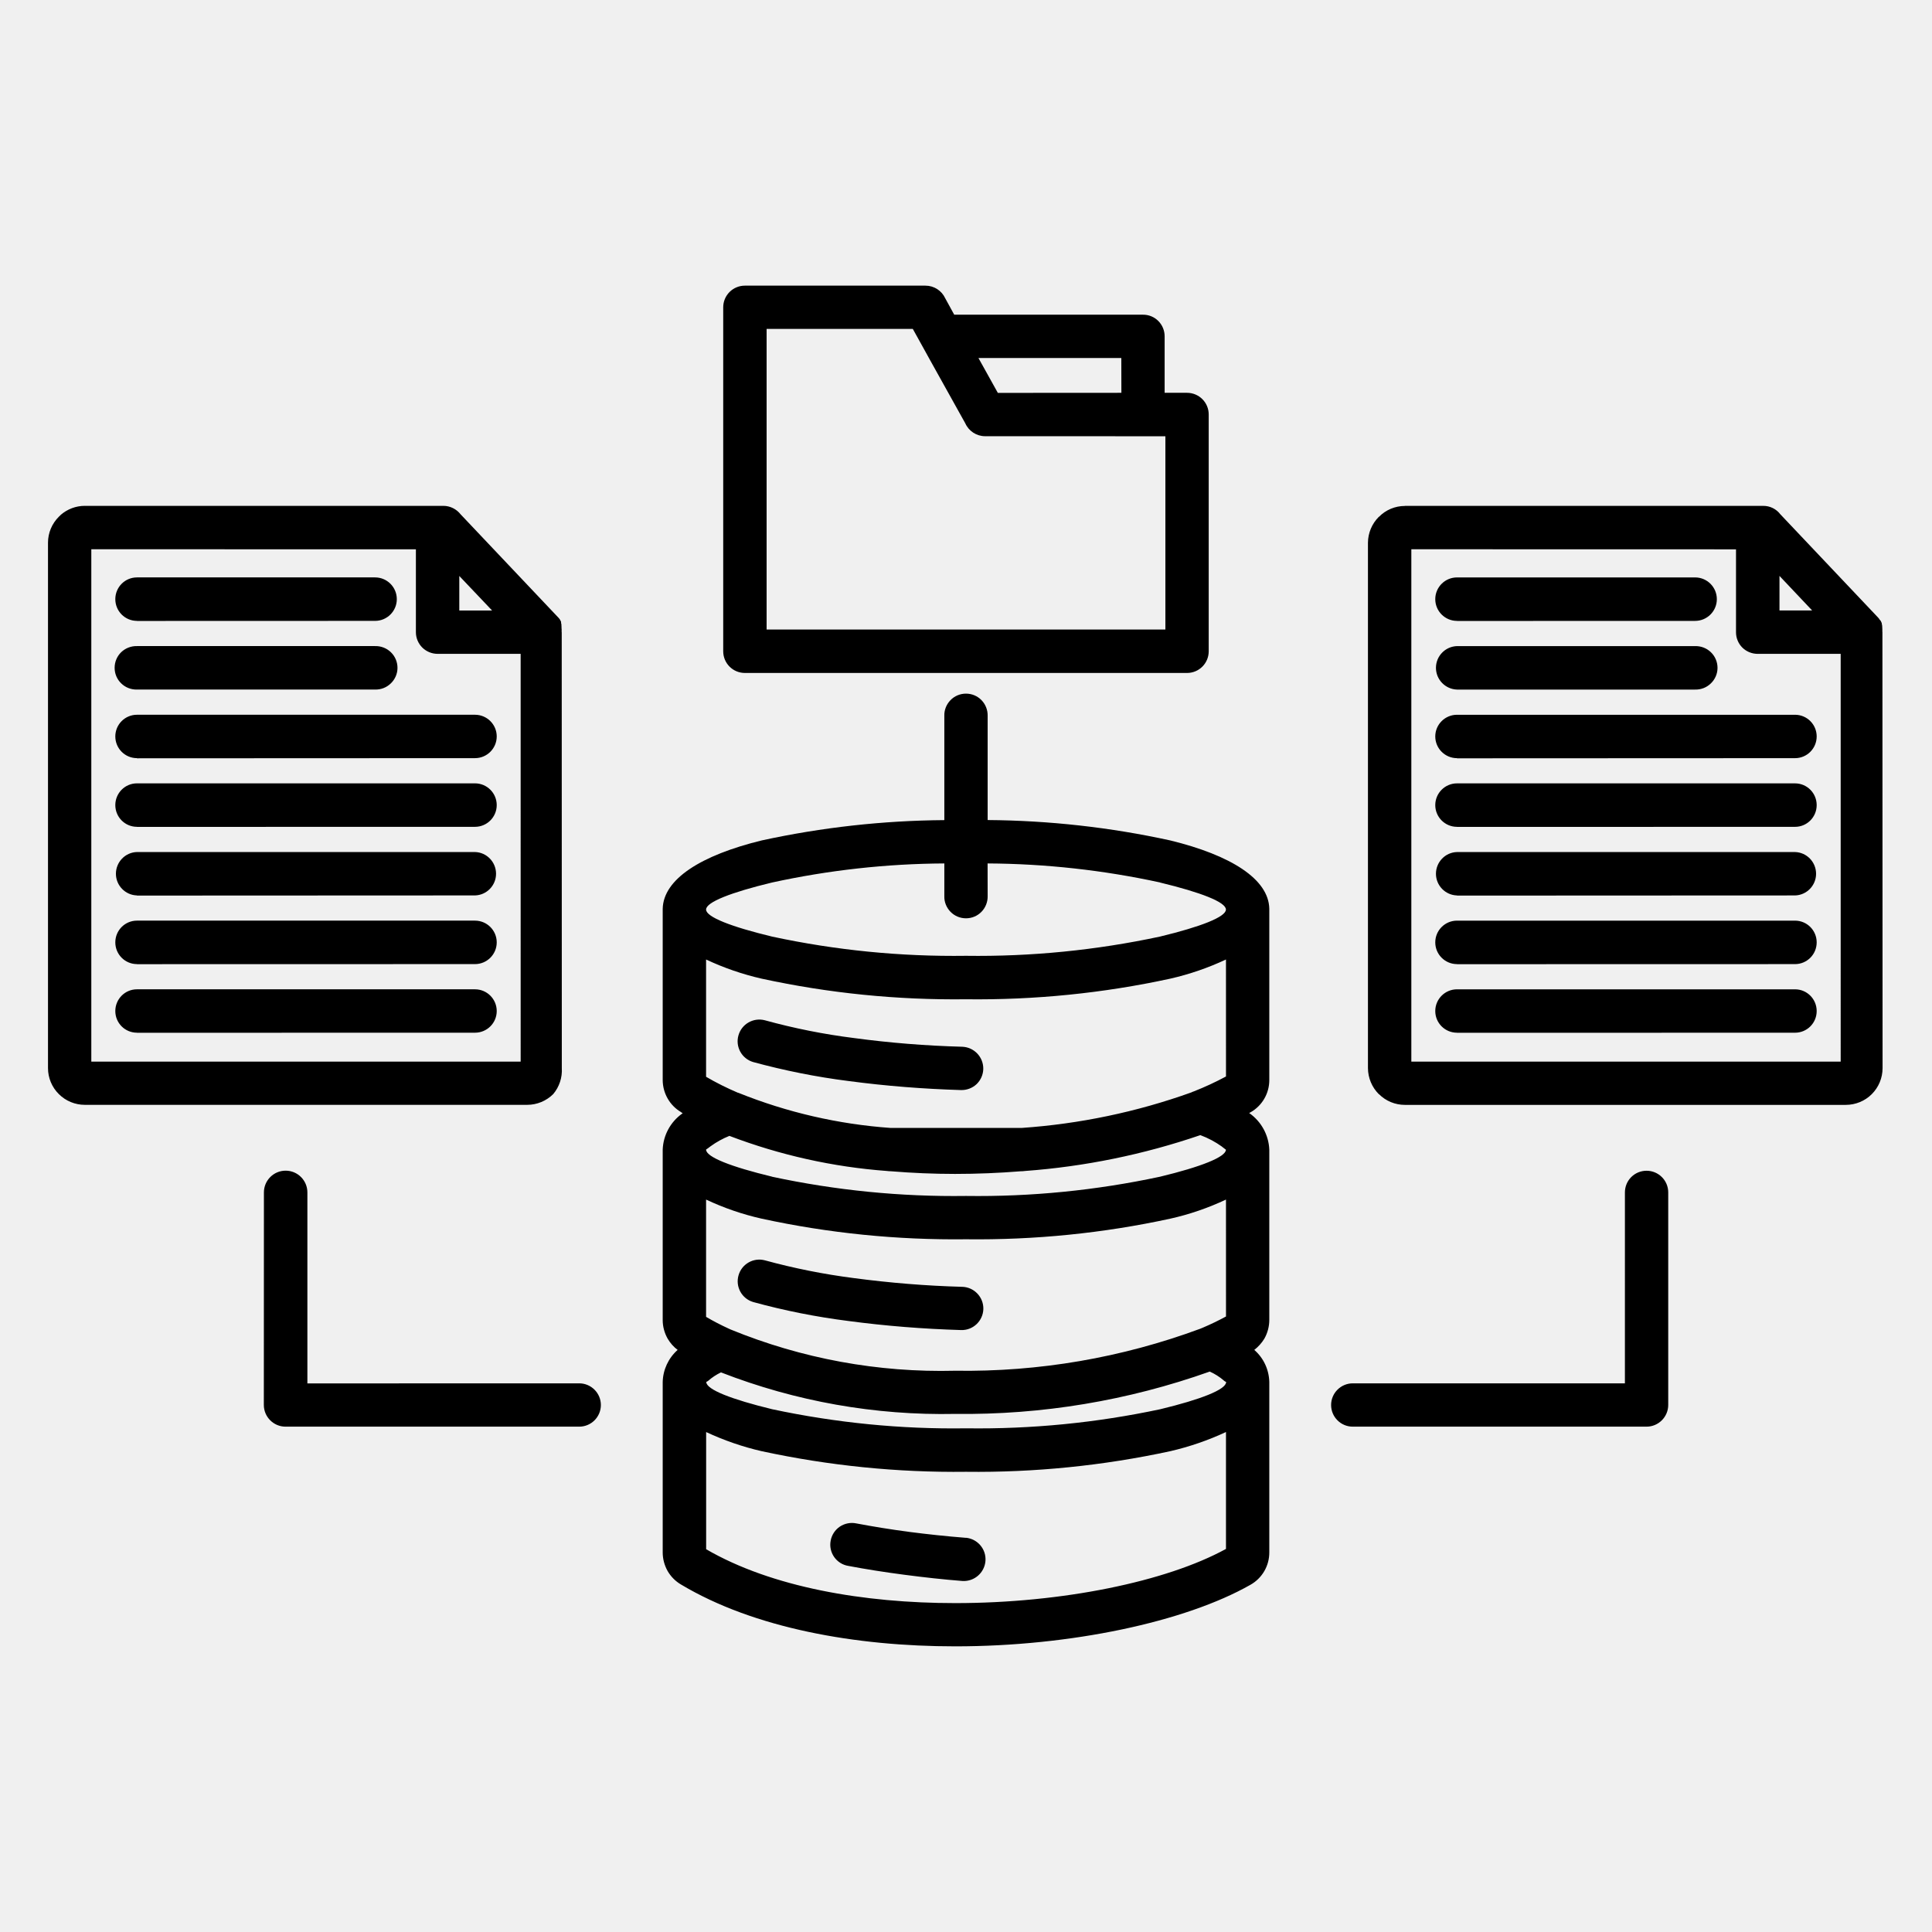
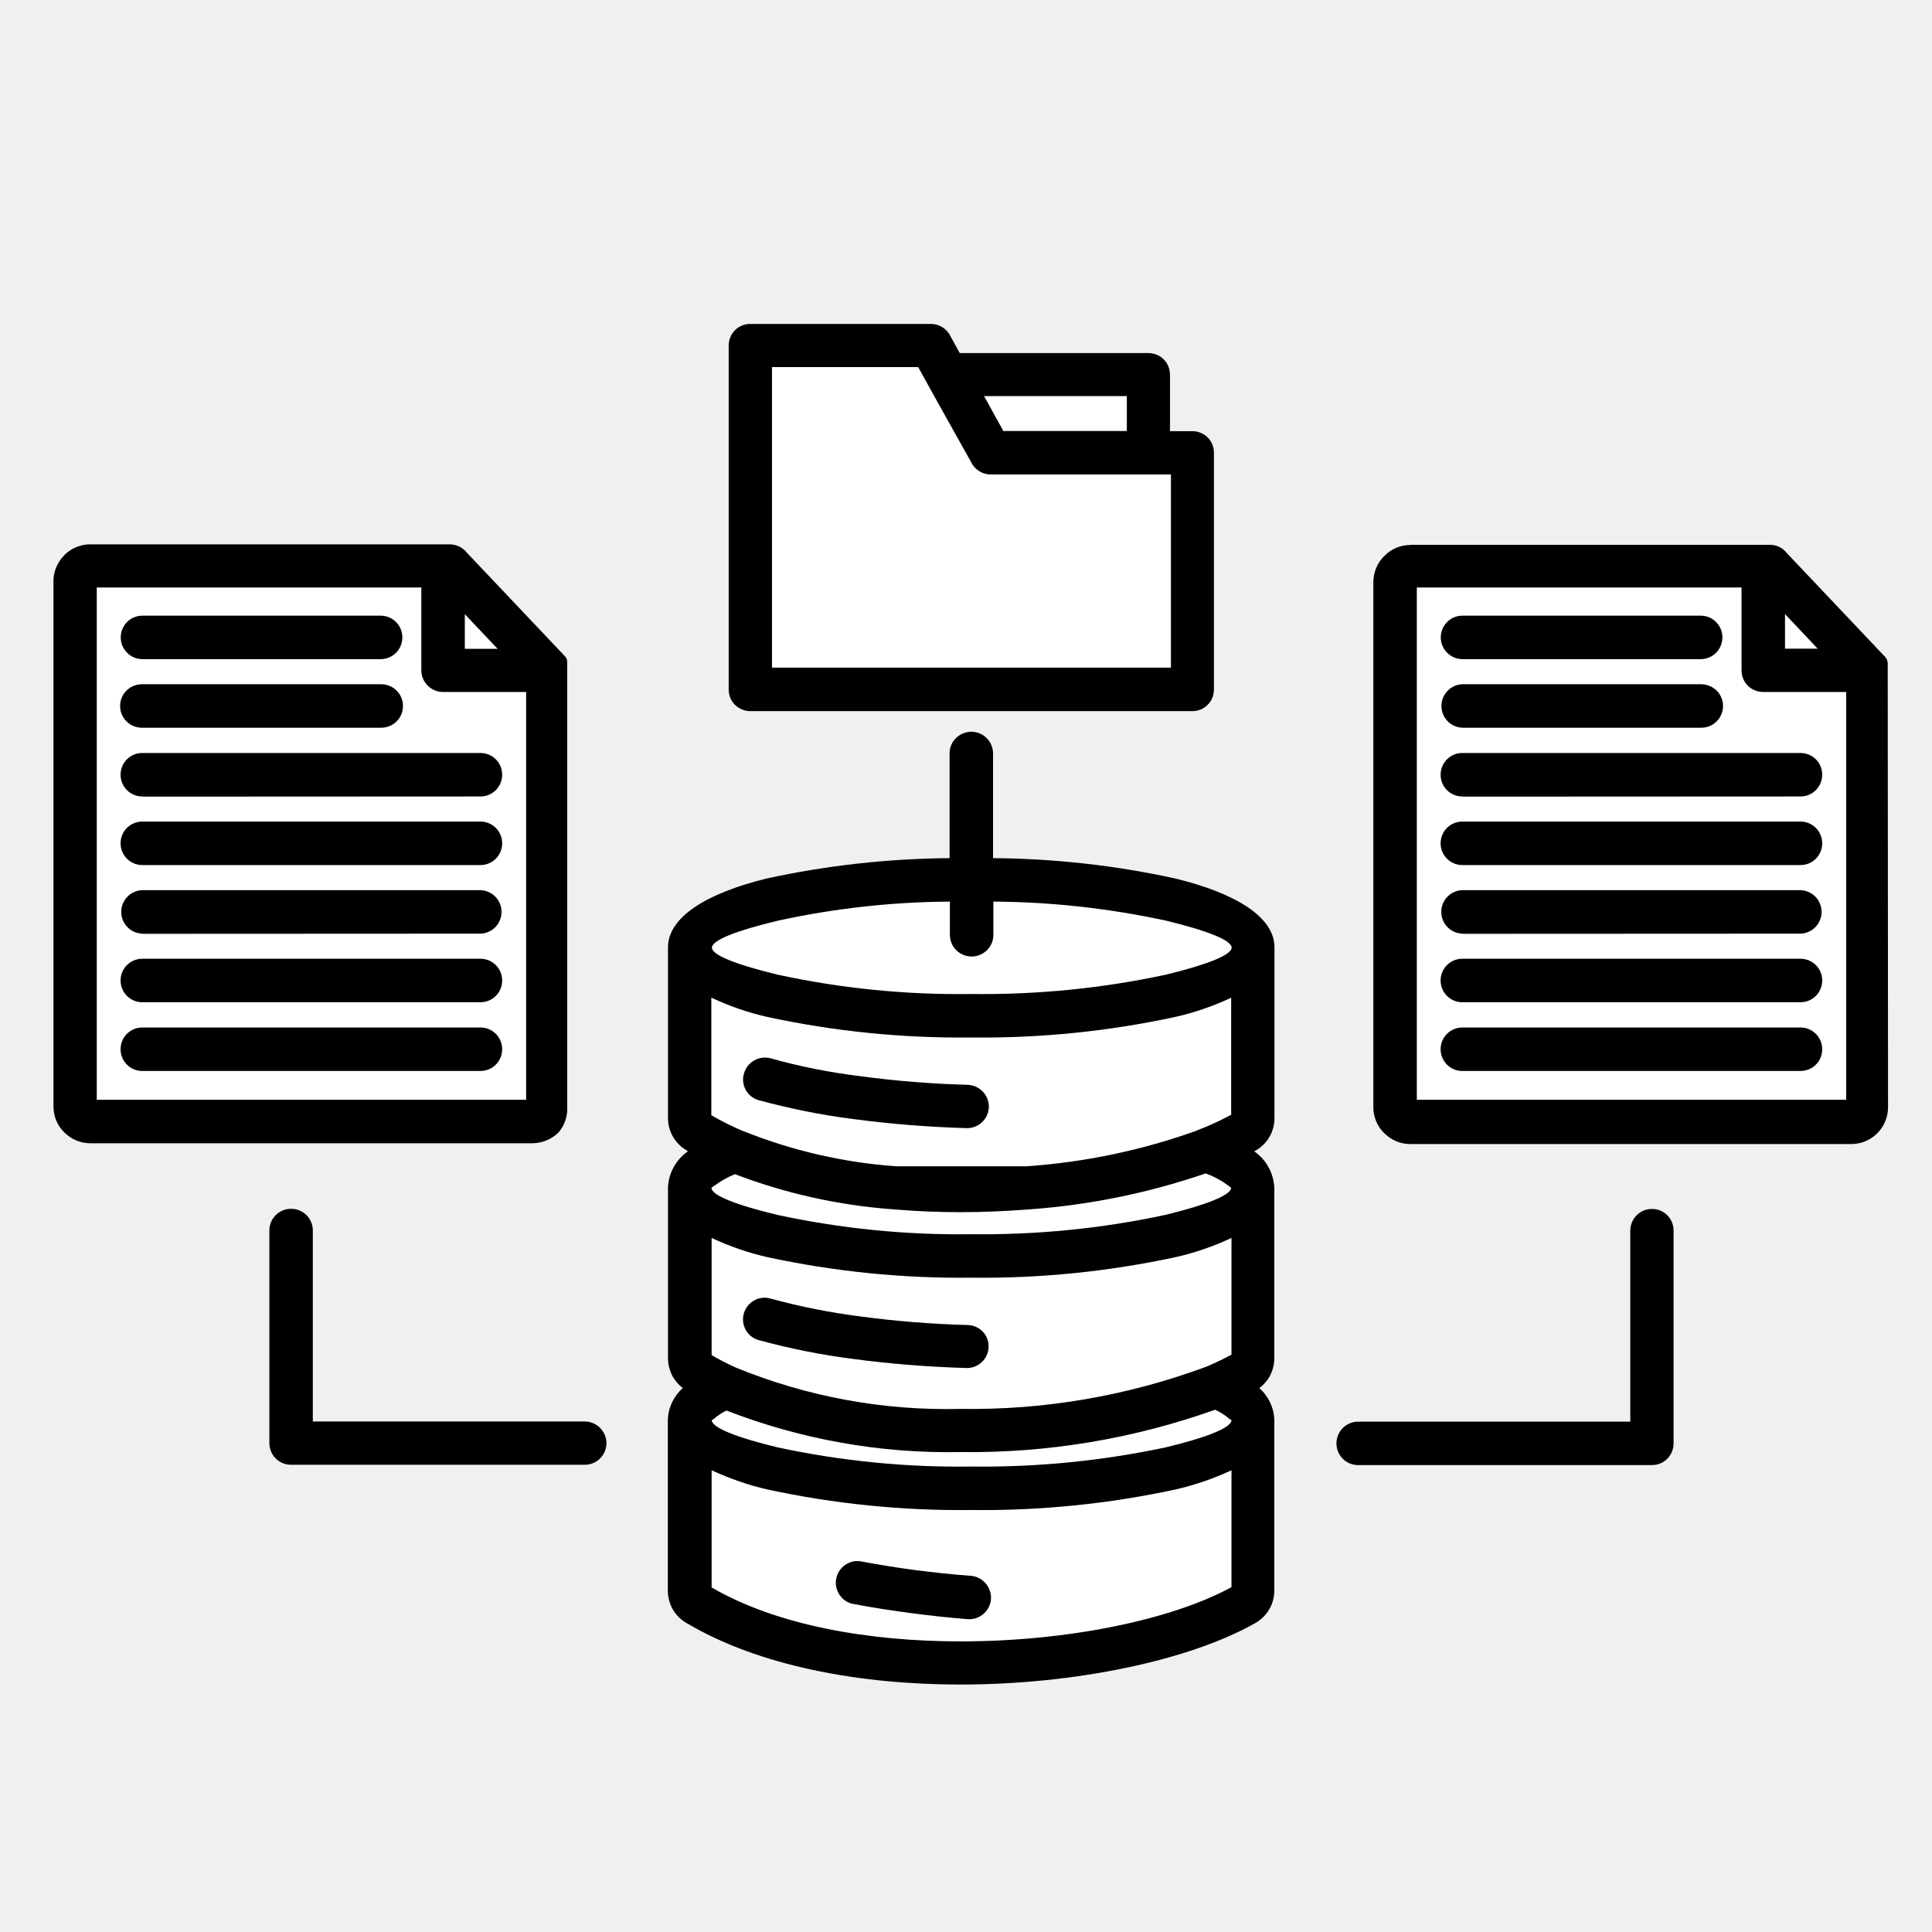
- <svg xmlns="http://www.w3.org/2000/svg" width="1200pt" height="1200pt" version="1.1" viewBox="0 0 1200 1200">
-   <path d="m553.4 727.5c-0.844 0-1.688-0.094-2.531-0.188-33.516-2.484-66.422-9.844-97.828-21.797-4.172 1.688-8.109 3.844-11.766 6.516-0.188 0.141-0.375 0.328-0.562 0.422-1.406 1.172-2.156 1.406-2.156 1.594 0 4.641 15.656 10.688 40.922 16.781v0.047c39.562 8.484 80.016 12.516 120.52 11.953 40.5 0.562 80.906-3.469 120.52-11.953 25.266-6.094 40.922-12.234 40.922-16.781 0-0.047-0.844-0.562-2.344-1.781v-0.047c-4.172-3-8.719-5.438-13.547-7.219-35.203 12.047-71.812 19.547-108.89 22.266-0.797 0.094-1.594 0.188-2.438 0.188h-0.328c-13.359 1.078-27 1.641-40.688 1.641-13.219 0-26.531-0.562-39.703-1.641zm60.047-171c0.094 3.656-1.266 7.172-3.797 9.797s-6 4.078-9.656 4.078-7.125-1.453-9.656-4.078-3.938-6.141-3.797-9.797v-20.203c-36 0.188-71.859 4.172-107.06 11.859-25.266 6.094-40.922 12.141-40.922 16.781s15.656 10.688 40.922 16.781c39.609 8.531 80.016 12.516 120.52 11.953 40.5 0.562 80.906-3.469 120.52-11.953 25.266-6.094 40.922-12.188 40.922-16.781 0-4.641-15.656-10.688-40.922-16.781v-0.047c-35.203-7.641-71.062-11.625-107.11-11.812zm-26.906-47.156v-64.641c-0.141-3.656 1.266-7.172 3.797-9.797s6-4.078 9.656-4.078 7.125 1.453 9.656 4.078 3.891 6.141 3.797 9.797v64.641c38.156 0.281 76.125 4.5 113.39 12.656 37.688 9.188 61.172 24 61.547 42.422v106.31c0.047 8.391-4.453 16.125-11.766 20.203l-0.75 0.375c7.5 5.203 12.141 13.641 12.516 22.734v105.75c0 4.125-1.078 8.156-3.094 11.719-1.641 2.672-3.75 5.016-6.234 6.938 5.766 5.016 9.141 12.234 9.328 19.922v105.84-0.047c0.047 8.391-4.453 16.125-11.766 20.203-40.406 22.969-111.47 38.203-183.32 38.203-61.875 0-124.92-11.25-170.29-38.391-3.469-2.016-6.328-4.922-8.344-8.391-1.969-3.516-3.047-7.5-3.047-11.531v-105.89c0.188-7.641 3.562-14.859 9.281-19.922-2.531-1.875-4.641-4.312-6.234-7.031-1.969-3.516-3.047-7.453-3.047-11.484v-105.89c0.328-8.906 4.828-17.203 12.094-22.359 0.141-0.141 0.234-0.188 0.328-0.234l-1.031-0.656v-0.047c-7.031-4.125-11.344-11.719-11.391-19.875v-106.36c0.375-18.516 23.859-33.328 61.547-42.516 37.266-8.109 75.281-12.328 113.39-12.609zm422.72 231.28c0-7.453 6-13.453 13.453-13.453 7.406 0 13.453 6 13.453 13.453v132c0 7.453-6.047 13.5-13.5 13.5h-182.44c-7.406 0-13.453-6-13.453-13.453 0-7.406 6.047-13.453 13.453-13.453h169.03zm-845.34 0c0-7.453 6.047-13.5 13.5-13.5s13.5 6.047 13.5 13.5v118.64l168.84-0.047c7.406 0 13.453 6.047 13.453 13.453 0 7.453-6.047 13.453-13.453 13.453h-182.39c-7.453 0-13.5-6.047-13.5-13.5zm741.05-312.32c-7.266-0.234-13.078-6.234-13.078-13.5 0-7.312 5.812-13.266 13.078-13.5h147.89c3.656-0.094 7.172 1.266 9.797 3.797s4.125 6.047 4.125 9.703-1.5 7.125-4.125 9.656c-2.625 2.578-6.141 3.938-9.797 3.844zm0-42.609v-0.047c-7.453 0-13.5-6.047-13.5-13.5s6.047-13.5 13.5-13.5h147.89c7.453 0 13.5 6.047 13.5 13.5s-6.047 13.5-13.5 13.5zm0 255.79v-0.047c-7.453 0-13.5-6-13.5-13.453s6.047-13.5 13.5-13.5h209.95c7.453 0 13.453 6.047 13.453 13.5s-6 13.453-13.453 13.453zm0-42.609v-0.047c-7.453 0-13.5-6.047-13.5-13.5s6.047-13.5 13.5-13.5h209.95c7.453 0 13.453 6.047 13.453 13.5s-6 13.5-13.453 13.5zm0-42.609v-0.094c-7.266-0.188-13.078-6.188-13.078-13.453 0-7.312 5.812-13.312 13.078-13.5h209.95c7.266 0.188 13.078 6.188 13.078 13.5 0 7.266-5.812 13.266-13.078 13.453zm0-42.656v-0.047c-7.453 0-13.5-6.047-13.5-13.5s6.047-13.5 13.5-13.5h209.95c7.453 0 13.453 6.047 13.453 13.5s-6 13.5-13.453 13.5zm0-42.609v-0.094c-7.453 0-13.5-6.047-13.5-13.5 0-7.406 6.047-13.453 13.5-13.453h209.95c7.453 0 13.453 6.047 13.453 13.453 0 7.453-6 13.5-13.453 13.5zm238.31-64.875h-51.516c-3.609 0-7.031-1.406-9.562-3.891-2.531-2.531-3.938-5.953-3.938-9.516v-51.516l-201.66-0.047v318.24h266.68zm-38.016-48.422v21.469h20.297zm-232.69-43.5h222.56c4.219-0.047 8.156 1.922 10.688 5.25l60.609 64.031 0.188 0.234 0.234 0.234 0.188 0.234 0.141 0.188v0.094l0.281 0.375h0.047l0.188 0.234v0.047l0.141 0.188 0.047 0.047 0.141 0.188h0.047l0.141 0.188 0.141 0.234 0.047 0.141v0.188l0.141 0.188v0.047l0.141 0.188v0.188l0.094 0.047 0.047 0.141v0.703l0.141 0.188v0.234l0.047 0.047v0.375l0.047 0.188v0.562h0.047v0.938l0.047 0.141v2.016h0.047l0.094 270.94c0 6.047-2.391 11.859-6.703 16.172-4.266 4.266-10.078 6.656-16.172 6.656h-273.84c-6.047 0-11.812-2.391-16.078-6.656h-0.094c-4.266-4.266-6.703-10.078-6.75-16.125v-326.39c0.047-6.047 2.484-11.812 6.75-16.078h0.094c4.219-4.312 10.031-6.75 16.078-6.75zm-787.5 114.09c-3.609 0.094-7.172-1.266-9.797-3.844-2.625-2.531-4.078-6-4.078-9.656s1.453-7.172 4.078-9.703 6.188-3.891 9.797-3.797h147.89c3.656-0.094 7.172 1.266 9.797 3.797s4.125 6.047 4.125 9.703-1.5 7.125-4.125 9.656c-2.625 2.578-6.141 3.938-9.797 3.844zm0-42.609v-0.047c-7.453 0-13.453-6.047-13.453-13.5s6-13.5 13.453-13.5h147.89c7.453 0 13.5 6.047 13.5 13.5s-6.047 13.5-13.5 13.5zm0 255.79v-0.047c-7.453 0-13.453-6-13.453-13.453 0-7.453 6-13.5 13.453-13.5h209.95c7.453 0 13.5 6.047 13.5 13.5 0 7.453-6.047 13.453-13.5 13.453zm0-42.609v-0.047c-7.453 0-13.453-6.047-13.453-13.5 0-7.453 6-13.5 13.453-13.5h209.95c7.453 0 13.5 6.047 13.5 13.5 0 7.453-6.047 13.5-13.5 13.5zm0-42.609v-0.094c-7.266-0.188-13.078-6.188-13.078-13.453 0-7.312 5.812-13.312 13.078-13.5h209.95c7.266 0.188 13.078 6.188 13.078 13.5 0 7.266-5.812 13.266-13.078 13.453zm0-42.656v-0.047c-7.453 0-13.453-6.047-13.453-13.5 0-7.453 6-13.5 13.453-13.5h209.95c7.453 0 13.5 6.047 13.5 13.5 0 7.453-6.047 13.5-13.5 13.5zm0-42.609v-0.094c-7.453 0-13.453-6.047-13.453-13.5 0-7.406 6-13.453 13.453-13.453h209.95c7.453 0 13.5 6.047 13.5 13.453 0 7.453-6.047 13.5-13.5 13.5zm238.31-64.875h-51.562c-3.562 0-6.984-1.406-9.516-3.891-2.531-2.531-3.984-5.953-3.984-9.516v-51.516l-201.61-0.047v318.24h266.68zm-17.719-26.906-20.391-21.469v21.469zm-252.98-65.016h222.71c4.172 0 8.109 1.969 10.688 5.25l60.609 64.031 0.234 0.234 0.375 0.469 0.188 0.188v0.094l0.188 0.188 0.141 0.188 0.141 0.234v0.234l0.047 0.047 0.281 0.375 0.141 0.234v0.281h0.047v0.281l0.047 0.188v0.516l0.094 0.141h0.047v0.469l0.047 0.188v0.516l0.047 0.141v0.656l0.047 0.984v0.375h0.047v1.969h0.047l0.047 270.74c0.375 5.859-1.547 11.672-5.344 16.172-4.312 4.266-10.125 6.656-16.172 6.656h-274.74c-6.047 0-11.859-2.391-16.125-6.656-4.312-4.266-6.75-10.078-6.75-16.125v-326.39c0-6.047 2.438-11.859 6.75-16.125 0.375-0.375 0.75-0.703 1.125-1.078v-0.047c4.172-3.609 9.469-5.625 15-5.625zm540-118.73h117.19c3.609-0.047 7.031 1.359 9.562 3.891s3.938 5.953 3.938 9.516v35.109h13.922c3.562 0 6.984 1.406 9.516 3.938s3.938 5.953 3.938 9.516v147.1c0 3.562-1.406 6.984-3.938 9.516s-5.953 3.938-9.516 3.938h-274.64c-3.562 0-6.984-1.406-9.516-3.938s-3.938-5.953-3.938-9.516v-213.66c0-3.562 1.406-6.984 3.938-9.516s5.953-3.938 9.516-3.938h112.17c5.297 0 10.078 3.094 12.281 7.875zm19.172 75.469c-5.297 0-10.125-3.141-12.281-7.969l-21.75-39.047-4.688-8.484-6.188-11.156h-90.797v186.74h247.69v-120.05zm84.609-48.562h-88.734l12.047 21.656 76.734-0.047zm-98.812 427.78c7.406 0.281 13.219 6.422 13.078 13.828-0.094 3.562-1.594 6.938-4.172 9.422-2.625 2.438-6.094 3.75-9.656 3.656-23.391-0.703-46.734-2.531-69.938-5.625-20.016-2.531-39.844-6.516-59.297-11.812-7.031-2.156-11.016-9.516-9-16.547 2.016-7.078 9.281-11.203 16.359-9.375 18.234 5.016 36.75 8.719 55.5 11.062 22.266 3 44.672 4.781 67.125 5.391zm163.82-54.188c-11.109 5.203-22.688 9.188-34.641 11.906-41.672 9.047-84.188 13.312-126.84 12.797-42.656 0.516-85.219-3.75-126.89-12.797-11.906-2.719-23.484-6.703-34.547-11.906v72.844c6.375 3.75 13.031 7.031 19.828 9.938h0.188c30.234 12.188 62.203 19.547 94.688 21.844h81.188c36.047-2.484 71.531-9.891 105.52-22.078 0.516-0.281 1.031-0.469 1.594-0.656 6.797-2.672 13.453-5.766 19.922-9.234zm-161.48 359.16c7.266 0.75 12.656 7.125 12.094 14.438-0.609 7.312-6.891 12.797-14.203 12.422-12.047-0.938-24.188-2.297-36.328-3.891s-23.812-3.422-34.641-5.484c-3.562-0.562-6.75-2.578-8.812-5.531-2.062-2.953-2.859-6.656-2.156-10.172 0.656-3.562 2.719-6.703 5.719-8.719 3-1.969 6.656-2.719 10.219-1.969 10.641 2.016 21.703 3.797 33.094 5.297 10.875 1.406 22.5 2.672 34.969 3.656zm-2.297-155.86c7.406 0.234 13.266 6.422 13.078 13.828-0.234 7.406-6.422 13.266-13.828 13.031-23.391-0.703-46.734-2.531-69.938-5.625-20.016-2.531-39.844-6.469-59.297-11.812-7.031-2.156-11.016-9.516-9-16.547 2.016-7.078 9.281-11.203 16.359-9.328 18.188 4.969 36.75 8.672 55.453 11.062 22.266 2.953 44.672 4.781 67.125 5.391zm163.78-54.234v0.047c-11.062 5.203-22.641 9.188-34.594 11.859-41.672 9.047-84.234 13.312-126.89 12.797-42.656 0.516-85.219-3.75-126.89-12.797-11.906-2.672-23.484-6.656-34.547-11.859v72.844c4.453 2.625 9.141 5.062 14.062 7.312 0.375 0.141 0.75 0.328 1.125 0.516 44.25 18.141 91.734 26.859 139.55 25.641 51.938 0.797 103.55-8.062 152.26-26.109 0.562-0.281 1.125-0.516 1.688-0.703 4.828-2.062 9.609-4.359 14.25-6.891zm-313.74 107.39h0.047c-2.812 1.359-5.484 3.094-7.828 5.156-0.891 0.75-1.266 0.562-1.266 0.844 0 4.641 15.656 10.734 40.922 16.875 39.609 8.438 80.016 12.469 120.52 11.859 40.5 0.562 80.906-3.422 120.52-11.859 25.266-6.094 40.922-12.234 40.922-16.875 0-0.188-0.516-0.141-1.453-0.938v-0.047c-2.625-2.25-5.578-4.125-8.719-5.531-50.719 18.047-104.2 26.953-158.02 26.297-49.734 1.031-99.188-7.734-145.55-25.781zm-9.141 37.031v72.797c40.781 23.672 98.016 33.469 154.69 33.469 66.328 0 131.11-13.312 168.19-33.656v-72.609c-11.062 5.156-22.641 9.141-34.594 11.906-41.672 9-84.234 13.312-126.89 12.797-42.656 0.516-85.219-3.797-126.89-12.797-11.906-2.719-23.484-6.75-34.547-11.906z" />
+ <svg xmlns="http://www.w3.org/2000/svg" version="1.1" id="Layer_1" x="0px" y="0px" viewBox="0 0 1200 1200" style="enable-background:new 0 0 1200 1200;" xml:space="preserve">
+   <style type="text/css">
+ 	.st0{fill:#FFFFFF;}
+ </style>
+   <g>
+     <polygon class="st0" points="1108.7,381.4 1108.7,402.9 1129,402.9  " />
+     <path class="st0" d="M764.9,768.8c-11.1,5.2-22.6,9.2-34.6,11.9c-41.7,9-84.2,13.3-126.9,12.8c-42.7,0.5-85.2-3.8-126.9-12.8   c-11.9-2.7-23.5-6.7-34.5-11.9v72.8c4.5,2.6,9.1,5.1,14.1,7.3c0.4,0.1,0.8,0.3,1.1,0.5c44.2,18.1,91.7,26.9,139.5,25.6   c51.9,0.8,103.5-8.1,152.3-26.1c0.6-0.3,1.1-0.5,1.7-0.7c4.8-2.1,9.6-4.4,14.2-6.9L764.9,768.8L764.9,768.8z M600.3,849.8   c-23.4-0.7-46.7-2.5-69.9-5.6c-20-2.5-39.8-6.5-59.3-11.8c-7-2.2-11-9.5-9-16.5c2-7.1,9.3-11.2,16.4-9.3c18.2,5,36.7,8.7,55.5,11.1   c22.3,3,44.7,4.8,67.1,5.4l0,0c7.4,0.2,13.3,6.4,13.1,13.8C613.9,844.2,607.7,850.1,600.3,849.8z" />
+     <path class="st0" d="M482.9,754.5L482.9,754.5c39.6,8.5,80,12.6,120.5,12c40.5,0.6,80.9-3.5,120.5-12c25.3-6.1,40.9-12.2,40.9-16.8   c0,0-0.8-0.6-2.3-1.8v0c-4.2-3-8.7-5.4-13.5-7.2c-35.2,12-71.8,19.5-108.9,22.3c-0.8,0.1-1.6,0.2-2.4,0.2h-0.3   c-13.4,1.1-27,1.6-40.7,1.6c-13.2,0-26.5-0.6-39.7-1.6l-0.1,0c-0.8,0-1.7-0.1-2.5-0.2c-33.5-2.5-66.4-9.8-97.8-21.8   c-4.2,1.7-8.1,3.8-11.8,6.5c-0.2,0.1-0.4,0.3-0.6,0.4c-1.4,1.2-2.2,1.4-2.2,1.6C441.9,742.4,457.6,748.5,482.9,754.5z" />
+     <path class="st0" d="M482.9,605.4c39.6,8.5,80,12.5,120.5,12c40.5,0.6,80.9-3.5,120.5-12c25.3-6.1,40.9-12.2,40.9-16.8   c0-4.6-15.7-10.7-40.9-16.8v0c-35.2-7.6-71.1-11.6-107.1-11.8l0,20.2c0.1,3.7-1.3,7.2-3.8,9.8s-6,4.1-9.7,4.1s-7.1-1.5-9.7-4.1   s-3.9-6.1-3.8-9.8V560c-36,0.2-71.9,4.2-107.1,11.9c-25.3,6.1-40.9,12.1-40.9,16.8S457.6,599.3,482.9,605.4z" />
+     <path class="st0" d="M763.5,881.2L763.5,881.2c-2.6-2.3-5.6-4.2-8.7-5.6c-50.7,18-104.2,27-158,26.3c-49.7,1-99.2-7.7-145.5-25.8   l0,0c-2.8,1.4-5.5,3.1-7.8,5.2c-0.9,0.8-1.3,0.6-1.3,0.8c0,4.6,15.7,10.7,40.9,16.9c39.6,8.4,80,12.5,120.5,11.9   c40.5,0.6,80.9-3.4,120.5-11.9c25.3-6.1,40.9-12.2,40.9-16.9C765,882,764.4,882,763.5,881.2z" />
+     <path class="st0" d="M603.4,937.9c-42.7,0.5-85.2-3.8-126.9-12.8c-11.9-2.7-23.5-6.7-34.5-11.9V986c40.8,23.7,98,33.5,154.7,33.5   c66.3,0,131.1-13.3,168.2-33.7v-72.6c-11.1,5.2-22.6,9.1-34.6,11.9C688.6,934.1,646,938.4,603.4,937.9z M615.5,993.3   c-0.6,7.3-6.9,12.8-14.2,12.4c-12-0.9-24.2-2.3-36.3-3.9s-23.8-3.4-34.6-5.5c-3.6-0.6-6.8-2.6-8.8-5.5c-2.1-3-2.9-6.7-2.2-10.2   c0.7-3.6,2.7-6.7,5.7-8.7c3-2,6.7-2.7,10.2-2c10.6,2,21.7,3.8,33.1,5.3c10.9,1.4,22.5,2.7,35,3.7l0,0   C610.6,979.6,616,986,615.5,993.3z" />
+     <path class="st0" d="M275.2,429.8c-3.6,0-7-1.4-9.5-3.9c-2.5-2.5-4-6-4-9.5v-51.5l-201.6,0v318.2h266.7l0-253.3H275.2z M88.5,382.4   h147.9c7.5,0,13.5,6,13.5,13.5c0,7.5-6,13.5-13.5,13.5l-147.9,0v0c-7.5,0-13.5-6-13.5-13.5C75,388.4,81,382.4,88.5,382.4z    M78.7,428.8c2.6-2.5,6.2-3.9,9.8-3.8h147.9c3.7-0.1,7.2,1.3,9.8,3.8s4.1,6,4.1,9.7s-1.5,7.1-4.1,9.7c-2.6,2.6-6.1,3.9-9.8,3.8   H88.5c-3.6,0.1-7.2-1.3-9.8-3.8c-2.6-2.5-4.1-6-4.1-9.7S76,431.3,78.7,428.8z M298.4,665.1l-210,0v0c-7.5,0-13.5-6-13.5-13.5   c0-7.5,6-13.5,13.5-13.5h210c7.5,0,13.5,6,13.5,13.5S305.9,665.1,298.4,665.1z M298.4,622.5l-210,0v0c-7.5,0-13.5-6-13.5-13.5   s6-13.5,13.5-13.5h210c7.5,0,13.5,6,13.5,13.5S305.9,622.5,298.4,622.5z M75.4,566.4c0-7.3,5.8-13.3,13.1-13.5h210   c7.3,0.2,13.1,6.2,13.1,13.5c0,7.3-5.8,13.3-13.1,13.5l-210,0.1v-0.1C81.2,579.7,75.4,573.7,75.4,566.4z M298.4,537.3l-210,0v0   c-7.5,0-13.5-6-13.5-13.5c0-7.5,6-13.5,13.5-13.5h210c7.5,0,13.5,6,13.5,13.5C311.9,531.2,305.9,537.3,298.4,537.3z M298.4,494.6   l-210,0.1v-0.1c-7.5,0-13.5-6-13.5-13.5c0-7.4,6-13.5,13.5-13.5h210c7.5,0,13.5,6,13.5,13.5C311.9,488.6,305.9,494.6,298.4,494.6z" />
+     <path class="st0" d="M1095.2,429.8c-3.6,0-7-1.4-9.6-3.9c-2.5-2.5-3.9-6-3.9-9.5v-51.5l-201.7,0v318.2h266.7l0-253.3H1095.2z    M908.4,382.4h147.9c7.5,0,13.5,6,13.5,13.5c0,7.5-6,13.5-13.5,13.5l-147.9,0v0c-7.5,0-13.5-6-13.5-13.5   C894.9,388.4,900.9,382.4,908.4,382.4z M1070.2,438.5c0,3.7-1.5,7.1-4.1,9.7c-2.6,2.6-6.1,3.9-9.8,3.8H908.4   c-7.3-0.2-13.1-6.2-13.1-13.5c0-7.3,5.8-13.3,13.1-13.5h147.9c3.7-0.1,7.2,1.3,9.8,3.8C1068.7,431.3,1070.2,434.9,1070.2,438.5z    M1118.3,665.2l-210,0v0c-7.5,0-13.5-6-13.5-13.5s6-13.5,13.5-13.5h210c7.5,0,13.5,6,13.5,13.5S1125.8,665.2,1118.3,665.2z    M1118.3,622.5l-210,0v0c-7.5,0-13.5-6-13.5-13.5s6-13.5,13.5-13.5h210c7.5,0,13.5,6,13.5,13.5S1125.8,622.5,1118.3,622.5z    M895.3,566.4c0-7.3,5.8-13.3,13.1-13.5h210c7.3,0.2,13.1,6.2,13.1,13.5c0,7.3-5.8,13.3-13.1,13.5l-210,0.1v-0.1   C901.1,579.7,895.3,573.7,895.3,566.4z M1118.3,537.3l-210,0v0c-7.5,0-13.5-6-13.5-13.5c0-7.5,6-13.5,13.5-13.5h210   c7.5,0,13.5,6,13.5,13.5C1131.8,531.2,1125.8,537.3,1118.3,537.3z M1118.3,494.6l-210,0.1v-0.1c-7.5,0-13.5-6-13.5-13.5   c0-7.4,6-13.5,13.5-13.5h210c7.5,0,13.5,6,13.5,13.5C1131.8,488.6,1125.8,494.6,1118.3,494.6z" />
+     <polygon class="st0" points="699.9,267.7 699.9,246.1 611.1,246.1 623.2,267.7  " />
+     <polygon class="st0" points="288.7,381.5 288.7,402.9 309.1,402.9  " />
+     <path class="st0" d="M727.2,294.7l-112,0c-5.3,0-10.1-3.1-12.3-8l-21.8-39l-4.7-8.5l-6.2-11.2h-90.8v186.7h247.7V294.7z" />
+     <path class="st0" d="M462,702.5c30.2,12.2,62.2,19.5,94.7,21.8h81.2c36-2.5,71.5-9.9,105.5-22.1c0.5-0.3,1-0.5,1.6-0.7   c6.8-2.7,13.5-5.8,19.9-9.2l0-72.7c-11.1,5.2-22.7,9.2-34.6,11.9c-41.7,9-84.2,13.3-126.8,12.8c-42.7,0.5-85.2-3.8-126.9-12.8   c-11.9-2.7-23.5-6.7-34.5-11.9v72.8c6.4,3.8,13,7,19.8,9.9H462z M462.1,666.8c2-7.1,9.3-11.2,16.4-9.4c18.2,5,36.7,8.7,55.5,11.1   c22.3,3,44.7,4.8,67.1,5.4l0,0c7.4,0.3,13.2,6.4,13.1,13.8c-0.1,3.6-1.6,6.9-4.2,9.4c-2.6,2.4-6.1,3.8-9.7,3.7   c-23.4-0.7-46.7-2.5-69.9-5.6c-20-2.5-39.8-6.5-59.3-11.8C464,681.2,460,673.8,462.1,666.8z" />
+     <path d="M363.1,882.9l-168.8,0V764.3c0-7.5-6-13.5-13.5-13.5s-13.5,6-13.5,13.5l0,132c0,7.5,6,13.5,13.5,13.5h182.4   c7.4,0,13.5-6,13.5-13.5C376.6,889,370.6,882.9,363.1,882.9z" />
+     <path d="M347,703.3c3.8-4.5,5.7-10.3,5.3-16.2l0-270.7h0v-2h0V414l0-1v-0.7l0-0.1v-0.5l0-0.2v-0.5h0l-0.1-0.1v-0.5l0-0.2V410h0   v-0.3l-0.1-0.2l-0.3-0.4l0,0v-0.2l-0.1-0.2l-0.1-0.2l-0.2-0.2v-0.1l-0.2-0.2l-0.4-0.5l-0.2-0.2l-60.6-64c-2.6-3.3-6.5-5.2-10.7-5.2   H56.1l0,0c-5.5,0-10.8,2-15,5.6v0c-0.4,0.4-0.8,0.7-1.1,1.1c-4.3,4.3-6.8,10.1-6.8,16.1v326.4c0,6,2.4,11.9,6.8,16.1   c4.3,4.3,10.1,6.7,16.1,6.7h274.7C336.9,710,342.7,707.6,347,703.3z M288.7,381.5l20.4,21.5h-20.4V381.5z M60.1,683.1V364.9   l201.6,0v51.5c0,3.6,1.5,7,4,9.5c2.5,2.5,6,3.9,9.5,3.9h51.6l0,253.3H60.1z" />
+     <path d="M298.4,467.7h-210c-7.5,0-13.5,6-13.5,13.5c0,7.5,6,13.5,13.5,13.5v0.1l210-0.1c7.5,0,13.5-6,13.5-13.5   C311.9,473.7,305.9,467.7,298.4,467.7z" />
+     <path d="M298.4,510.3h-210c-7.5,0-13.5,6-13.5,13.5c0,7.5,6,13.5,13.5,13.5v0l210,0c7.5,0,13.5-6,13.5-13.5   C311.9,516.3,305.9,510.3,298.4,510.3z" />
+     <path d="M88.5,452h147.9c3.7,0.1,7.2-1.3,9.8-3.8c2.6-2.5,4.1-6,4.1-9.7s-1.5-7.2-4.1-9.7s-6.1-3.9-9.8-3.8H88.5   c-3.6-0.1-7.2,1.3-9.8,3.8s-4.1,6-4.1,9.7s1.5,7.1,4.1,9.7C81.3,450.7,84.9,452.1,88.5,452z" />
+     <path d="M466,441.7h274.6c3.6,0,7-1.4,9.5-3.9c2.5-2.5,3.9-6,3.9-9.5V281.2c0-3.6-1.4-7-3.9-9.5c-2.5-2.5-6-3.9-9.5-3.9h-13.9   v-35.1c0-3.6-1.4-7-3.9-9.5s-6-3.9-9.6-3.9H596.1l-5.6-10.2c-2.2-4.8-7-7.9-12.3-7.9H466c-3.6,0-7,1.4-9.5,3.9   c-2.5,2.5-3.9,6-3.9,9.5v213.7c0,3.6,1.4,7,3.9,9.5C459.1,440.3,462.5,441.7,466,441.7z M699.9,246.1l0,21.6l-76.7,0l-12-21.7   H699.9z M479.5,228h90.8l6.2,11.2l4.7,8.5l21.8,39c2.2,4.8,7,8,12.3,8l112,0v120H479.5V228z" />
+     <path d="M88.5,409.4L88.5,409.4h147.9c7.5,0,13.5-6,13.5-13.5c0-7.5-6-13.5-13.5-13.5H88.5c-7.5,0-13.5,6-13.5,13.5   C75,403.3,81,409.4,88.5,409.4z" />
+     <path d="M298.4,638.2h-210c-7.5,0-13.5,6-13.5,13.5c0,7.5,6,13.5,13.5,13.5v0l210,0c7.5,0,13.5-6,13.5-13.5   S305.9,638.2,298.4,638.2z" />
+     <path d="M298.4,579.9c7.3-0.2,13.1-6.2,13.1-13.5c0-7.3-5.8-13.3-13.1-13.5h-210c-7.3,0.2-13.1,6.2-13.1,13.5   c0,7.3,5.8,13.3,13.1,13.5v0.1L298.4,579.9z" />
+     <path d="M298.4,595.5h-210c-7.5,0-13.5,6-13.5,13.5s6,13.5,13.5,13.5v0l210,0c7.5,0,13.5-6,13.5-13.5S305.9,595.5,298.4,595.5z" />
+     <path d="M1118.3,579.9c7.3-0.2,13.1-6.2,13.1-13.5c0-7.3-5.8-13.3-13.1-13.5h-210c-7.3,0.2-13.1,6.2-13.1,13.5   c0,7.3,5.8,13.3,13.1,13.5v0.1L1118.3,579.9z" />
+     <path d="M1118.3,595.5h-210c-7.5,0-13.5,6-13.5,13.5s6,13.5,13.5,13.5v0l210,0c7.5,0,13.5-6,13.5-13.5S1125.8,595.5,1118.3,595.5z" />
+     <path d="M1118.3,638.2h-210c-7.5,0-13.5,6-13.5,13.5s6,13.5,13.5,13.5v0l210,0c7.5,0,13.5-6,13.5-13.5S1125.8,638.2,1118.3,638.2z" />
+     <path d="M1172.5,416.2v-2l0-0.1v-0.9h0v-0.6l0-0.2V412l0,0v-0.2l-0.1-0.2v-0.7l0-0.1l-0.1,0v-0.2l-0.1-0.2v0l-0.1-0.2v-0.2l0-0.1   l-0.1-0.2l-0.1-0.2h0l-0.1-0.2l0,0l-0.1-0.2v0l-0.2-0.2h0l-0.3-0.4v-0.1l-0.1-0.2l-0.2-0.2l-0.2-0.2l-0.2-0.2l-60.6-64   c-2.5-3.3-6.5-5.3-10.7-5.2H876l0,0.1c-6,0-11.9,2.4-16.1,6.8h-0.1c-4.3,4.3-6.7,10-6.8,16.1v326.4c0,6,2.5,11.9,6.8,16.1h0.1   c4.3,4.3,10,6.7,16.1,6.7h273.8c6.1,0,11.9-2.4,16.2-6.7c4.3-4.3,6.7-10.1,6.7-16.2L1172.5,416.2L1172.5,416.2z M1108.7,381.4   l20.3,21.5h-20.3V381.4z M880,683.1V364.9l201.7,0v51.5c0,3.6,1.4,7,3.9,9.5c2.5,2.5,6,3.9,9.6,3.9h51.5l0,253.3H880z" />
+     <path d="M1056.2,425H908.4c-7.3,0.2-13.1,6.2-13.1,13.5c0,7.3,5.8,13.3,13.1,13.5h147.9c3.7,0.1,7.2-1.3,9.8-3.8   c2.6-2.5,4.1-6,4.1-9.7s-1.5-7.2-4.1-9.7C1063.4,426.3,1059.9,424.9,1056.2,425z" />
+     <path d="M1118.3,510.3h-210c-7.5,0-13.5,6-13.5,13.5c0,7.5,6,13.5,13.5,13.5v0l210,0c7.5,0,13.5-6,13.5-13.5   C1131.8,516.3,1125.8,510.3,1118.3,510.3z" />
+     <path d="M1118.3,467.7h-210c-7.5,0-13.5,6-13.5,13.5c0,7.5,6,13.5,13.5,13.5v0.1l210-0.1c7.5,0,13.5-6,13.5-13.5   C1131.8,473.7,1125.8,467.7,1118.3,467.7z" />
+     <path d="M601.1,823L601.1,823c-22.5-0.6-44.9-2.4-67.2-5.4c-18.7-2.4-37.3-6.1-55.5-11.1c-7.1-1.9-14.3,2.2-16.4,9.3   c-2,7,2,14.4,9,16.5c19.5,5.3,39.3,9.3,59.3,11.8c23.2,3.1,46.5,4.9,69.9,5.6c7.4,0.2,13.6-5.6,13.8-13   C614.4,829.4,608.5,823.2,601.1,823z" />
+     <path d="M441.9,913.2C442,913.2,442,913.2,441.9,913.2L441.9,913.2L441.9,913.2z" />
+     <path d="M471.1,683.3c19.5,5.3,39.3,9.3,59.3,11.8c23.2,3.1,46.5,4.9,69.9,5.6c3.6,0.1,7-1.2,9.7-3.7c2.6-2.5,4.1-5.9,4.2-9.4   c0.1-7.4-5.7-13.5-13.1-13.8l0,0c-22.5-0.6-44.9-2.4-67.1-5.4c-18.8-2.3-37.3-6-55.5-11.1c-7.1-1.8-14.3,2.3-16.4,9.4   C460,673.8,464,681.2,471.1,683.3z" />
+     <path d="M603.4,978.8L603.4,978.8c-12.5-0.9-24.1-2.2-35-3.6c-11.4-1.5-22.5-3.3-33.1-5.3c-3.6-0.8-7.2,0-10.2,2   c-3,2-5.1,5.2-5.7,8.7c-0.7,3.5,0.1,7.2,2.2,10.2c2.1,3,5.2,5,8.8,5.5c10.8,2.1,22.5,3.9,34.6,5.5s24.3,3,36.3,3.9   c7.3,0.4,13.6-5.1,14.2-12.4C616,986,610.6,979.6,603.4,978.8z" />
+     <path d="M730.2,545.7c-37.3-8.2-75.2-12.4-113.4-12.7v-64.6c0.1-3.7-1.3-7.2-3.8-9.8s-6-4.1-9.7-4.1s-7.1,1.5-9.7,4.1   s-3.9,6.1-3.8,9.8v64.6l0,0c-38.1,0.3-76.1,4.5-113.4,12.6c-37.7,9.2-61.2,24-61.5,42.5v106.4c0,8.2,4.4,15.8,11.4,19.9v0l1,0.7   c-0.1,0-0.2,0.1-0.3,0.2c-7.3,5.2-11.8,13.5-12.1,22.4v105.9c0,4,1.1,8,3,11.5c1.6,2.7,3.7,5.2,6.2,7c-5.7,5.1-9.1,12.3-9.3,19.9   V988c0,4,1.1,8,3,11.5c2,3.5,4.9,6.4,8.3,8.4c45.4,27.1,108.4,38.4,170.3,38.4c71.8,0,142.9-15.2,183.3-38.2   c7.3-4.1,11.8-11.8,11.8-20.2V882.1c-0.2-7.7-3.6-14.9-9.3-19.9c2.5-1.9,4.6-4.3,6.2-6.9c2-3.6,3.1-7.6,3.1-11.7V737.8   c-0.4-9.1-5-17.5-12.5-22.7l0.8-0.4c7.3-4.1,11.8-11.8,11.8-20.2V588.1C791.4,569.7,767.9,554.9,730.2,545.7z M482.9,571.9   c35.2-7.7,71.1-11.7,107.1-11.9v20.2c-0.1,3.7,1.3,7.2,3.8,9.8s6,4.1,9.7,4.1s7.1-1.5,9.7-4.1s3.9-6.1,3.8-9.8l0-20.2   c36,0.2,71.9,4.2,107.1,11.8v0c25.3,6.1,40.9,12.1,40.9,16.8c0,4.6-15.7,10.7-40.9,16.8c-39.6,8.5-80,12.5-120.5,12   c-40.5,0.6-80.9-3.4-120.5-12c-25.3-6.1-40.9-12.1-40.9-16.8S457.6,578,482.9,571.9z M441.9,619.7c11.1,5.2,22.6,9.2,34.5,11.9   c41.7,9,84.2,13.3,126.9,12.8c42.7,0.5,85.2-3.8,126.8-12.8c12-2.7,23.5-6.7,34.6-11.9l0,72.7c-6.5,3.5-13.1,6.6-19.9,9.2   c-0.6,0.2-1.1,0.4-1.6,0.7c-34,12.2-69.5,19.6-105.5,22.1h-81.2c-32.5-2.3-64.5-9.7-94.7-21.8h-0.2c-6.8-2.9-13.5-6.2-19.8-9.9   V619.7z M764.9,841.4c-4.6,2.5-9.4,4.8-14.2,6.9c-0.6,0.2-1.1,0.4-1.7,0.7c-48.7,18-100.3,26.9-152.3,26.1   c-47.8,1.2-95.3-7.5-139.5-25.6c-0.4-0.2-0.8-0.4-1.1-0.5c-4.9-2.2-9.6-4.7-14.1-7.3v-72.8c11.1,5.2,22.6,9.2,34.5,11.9   c41.7,9,84.2,13.3,126.9,12.8c42.7,0.5,85.2-3.8,126.9-12.8c12-2.7,23.5-6.7,34.6-11.9v0L764.9,841.4z M444.1,736.2   c0.2-0.1,0.4-0.3,0.6-0.4c3.7-2.7,7.6-4.8,11.8-6.5c31.4,12,64.3,19.3,97.8,21.8c0.8,0.1,1.7,0.2,2.5,0.2l0.1,0   c13.2,1.1,26.5,1.6,39.7,1.6c13.7,0,27.3-0.6,40.7-1.6h0.3c0.8,0,1.6-0.1,2.4-0.2c37.1-2.7,73.7-10.2,108.9-22.3   c4.8,1.8,9.4,4.2,13.5,7.2v0c1.5,1.2,2.3,1.7,2.3,1.8c0,4.5-15.7,10.7-40.9,16.8c-39.6,8.5-80,12.5-120.5,12   c-40.5,0.6-81-3.5-120.5-12v0c-25.3-6.1-40.9-12.1-40.9-16.8C441.9,737.6,442.7,737.3,444.1,736.2z M764.9,985.8   c-37.1,20.3-101.9,33.7-168.2,33.7c-56.7,0-113.9-9.8-154.7-33.5v-72.8c0,0,0,0,0,0l0,0v0c11.1,5.1,22.6,9.2,34.5,11.9   c41.7,9,84.2,13.3,126.9,12.8c42.7,0.5,85.2-3.8,126.9-12.8c12-2.8,23.5-6.7,34.6-11.9V985.8z M724,899   c-39.6,8.4-80,12.4-120.5,11.9c-40.5,0.6-80.9-3.4-120.5-11.9c-25.3-6.1-40.9-12.2-40.9-16.9c0-0.3,0.4-0.1,1.3-0.8   c2.3-2.1,5-3.8,7.8-5.2l0,0h0c0,0,0,0,0,0l0,0c46.4,18,95.8,26.8,145.5,25.8c53.8,0.7,107.3-8.2,158-26.3c3.1,1.4,6.1,3.3,8.7,5.5   v0c0.9,0.8,1.5,0.8,1.5,0.9C765,886.8,749.3,892.9,724,899z" />
+     <path d="M1026.1,750.9c-7.5,0-13.5,6-13.5,13.5l0,118.6h-169c-7.4,0-13.5,6-13.5,13.5c0,7.5,6,13.5,13.5,13.5h182.4   c7.5,0,13.5-6,13.5-13.5v-132C1039.6,756.9,1033.5,750.9,1026.1,750.9z" />
+     <polygon points="451.1,876.1 451.2,876.1 451.2,876.1  " />
+     <path d="M908.4,409.4L908.4,409.4h147.9c7.5,0,13.5-6,13.5-13.5c0-7.5-6-13.5-13.5-13.5H908.4c-7.5,0-13.5,6-13.5,13.5   C894.9,403.3,900.9,409.4,908.4,409.4z" />
+   </g>
</svg>
